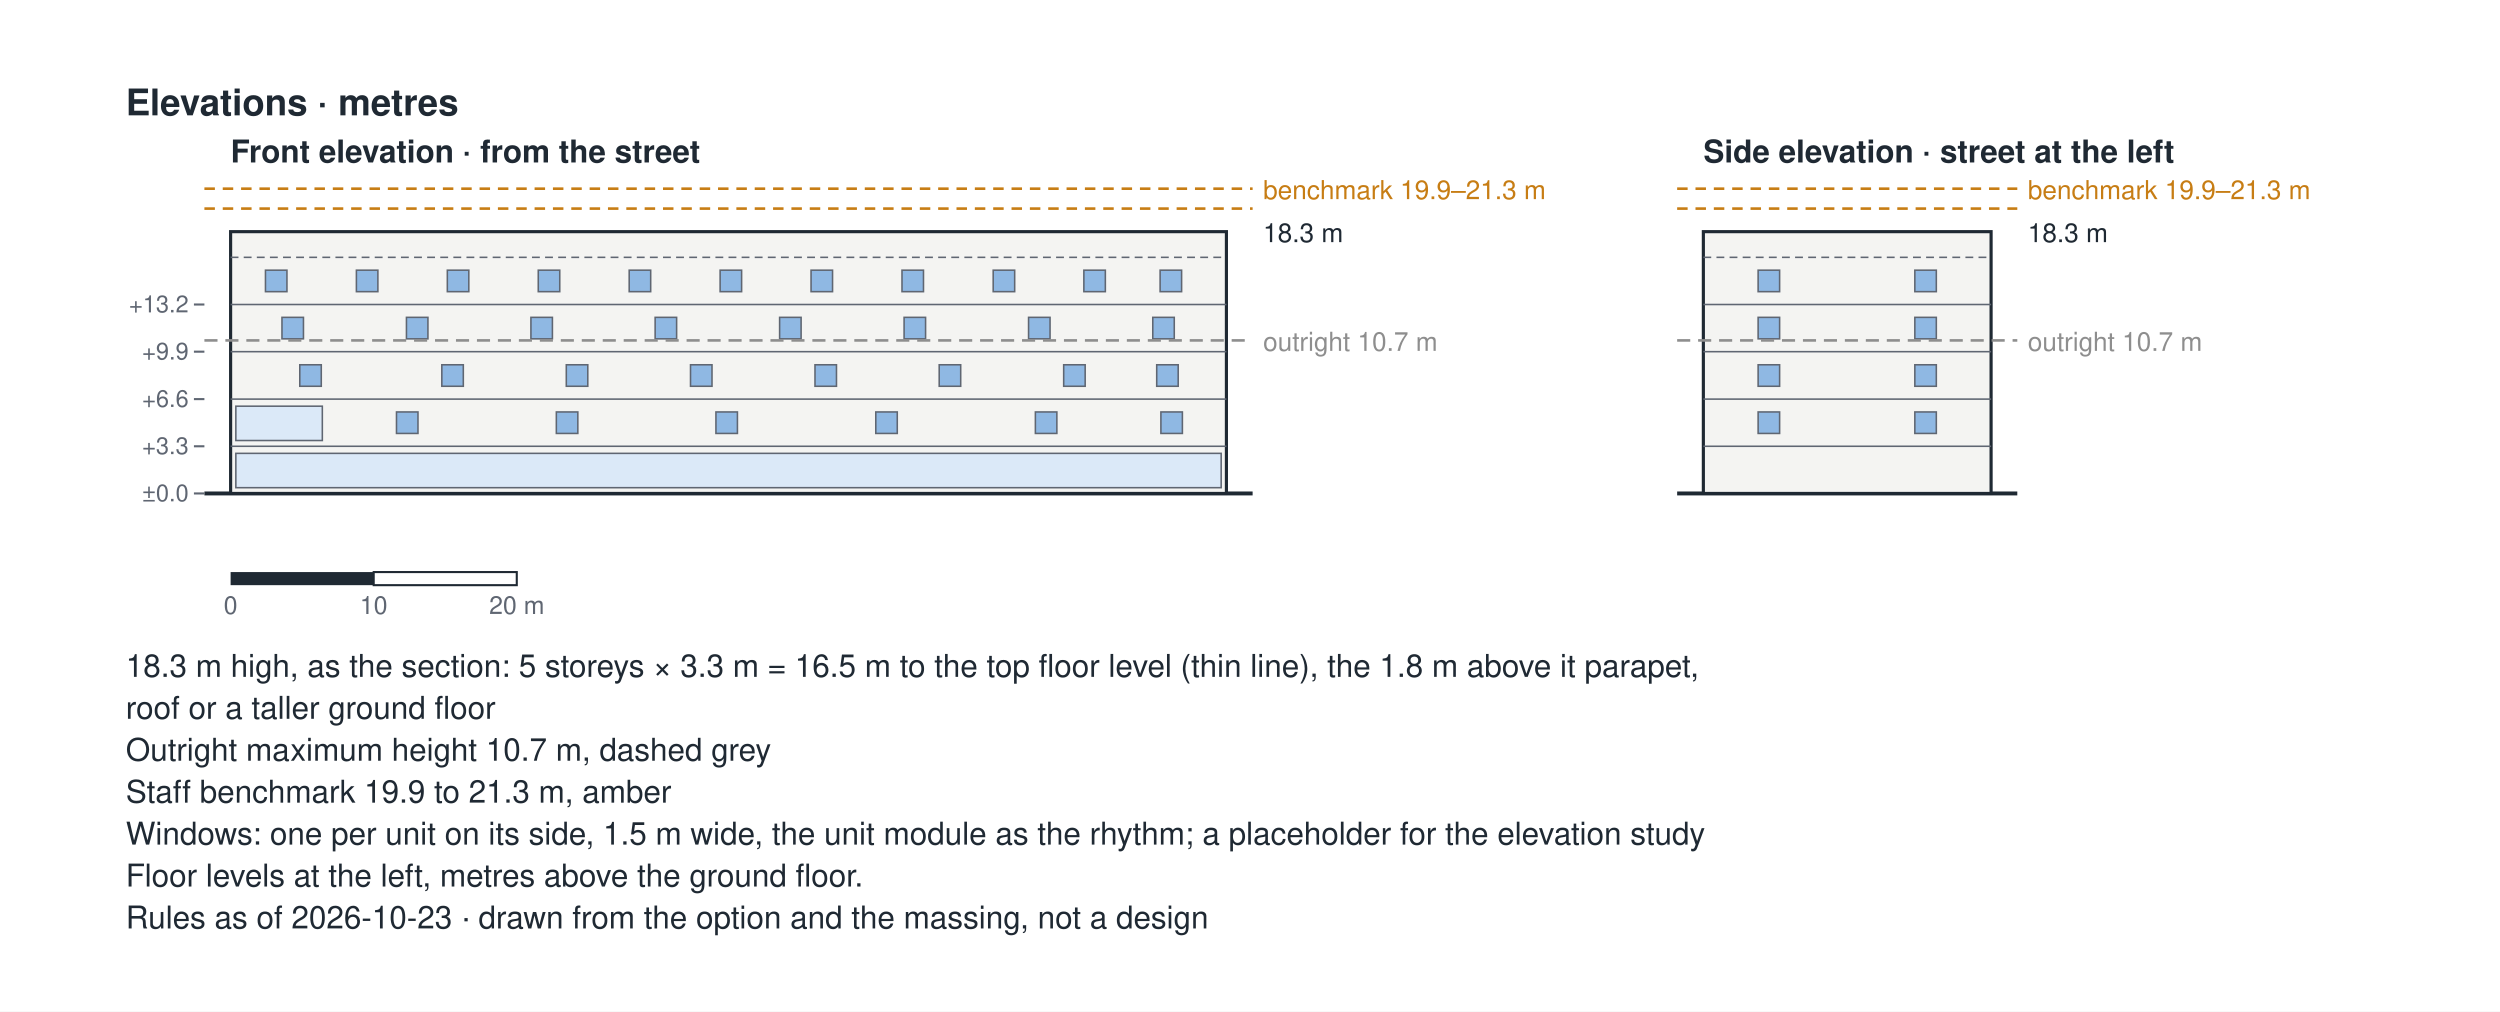
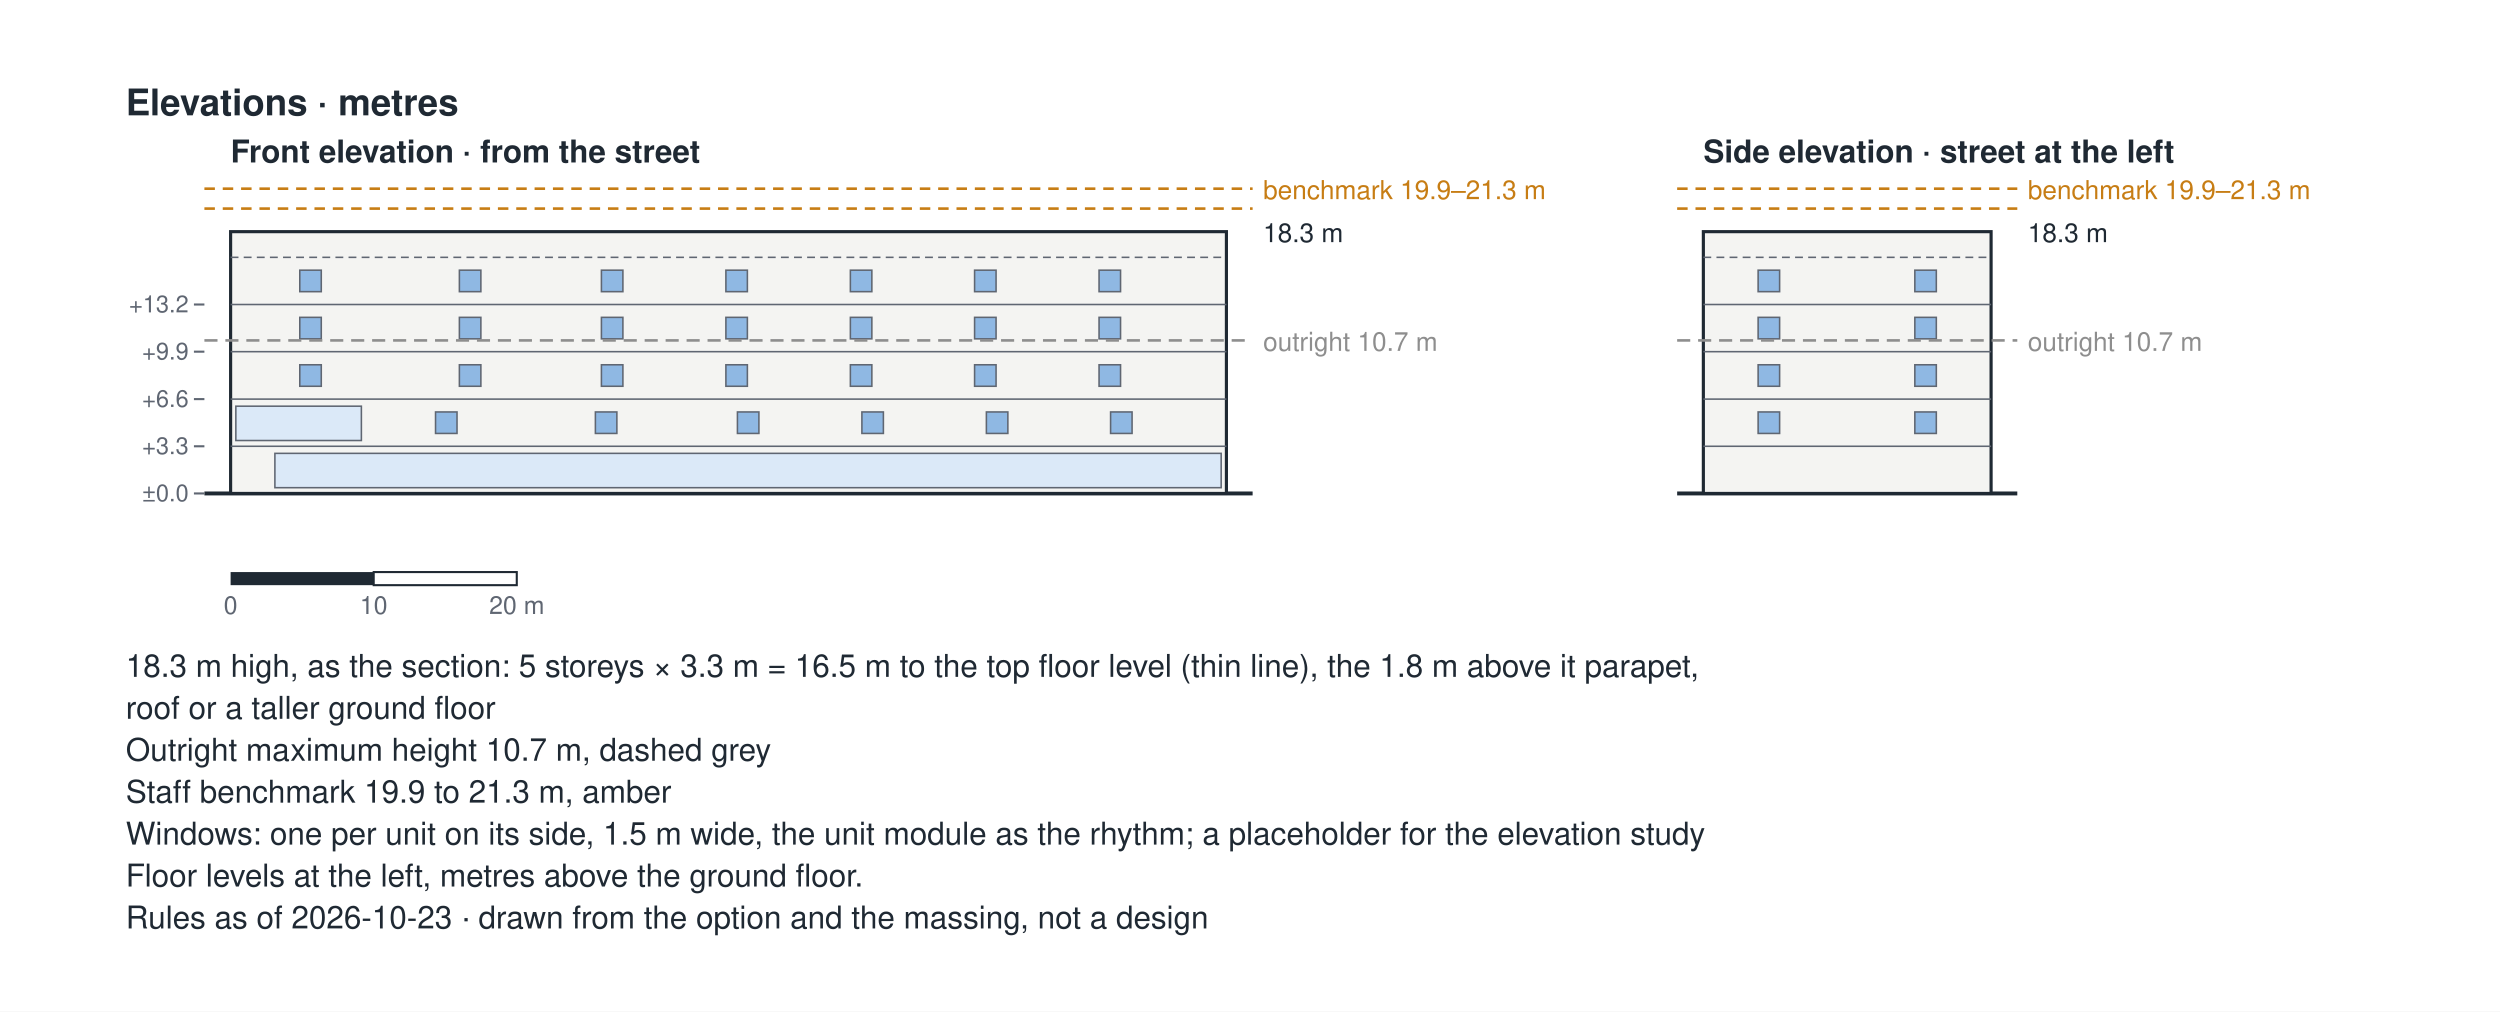
<svg xmlns="http://www.w3.org/2000/svg" width="954" height="386" viewBox="0 0 954 386" font-family="IBM Plex Sans, Helvetica, Arial, sans-serif" font-size="12" fill="#1f2933" role="img" aria-label="Preliminary elevations">
  <rect width="100%" height="100%" fill="#ffffff" />
  <text x="48" y="44" font-size="14" font-weight="600">Elevations · metres</text>
  <text x="88.0" y="62.0" font-size="12" font-weight="600">Front elevation · from the street</text>
  <line x1="78.0" y1="188.3" x2="478.0" y2="188.3" stroke="#1f2933" stroke-width="1.5" />
  <rect x="88.0" y="88.4" width="380.0" height="99.9" fill="#f4f4f2" stroke="#1f2933" stroke-width="1.2" />
  <line x1="88.0" y1="98.2" x2="468.0" y2="98.2" stroke="#5f6672" stroke-width="0.6" stroke-dasharray="3 2" />
-   <rect x="90.0" y="173.0" width="376.0" height="13.1" fill="#dbe9f8" stroke="#5f6672" stroke-width="0.6" />
+   <rect x="104.9" y="173.0" width="361.1" height="13.1" fill="#dbe9f8" stroke="#5f6672" stroke-width="0.6" />
  <line x1="88.0" y1="170.3" x2="468.0" y2="170.3" stroke="#5f6672" stroke-width="0.6" />
-   <rect x="90.0" y="155.0" width="33.0" height="13.1" fill="#dbe9f8" stroke="#5f6672" stroke-width="0.6" />
-   <rect x="151.3" y="157.2" width="8.2" height="8.2" fill="#8fb8e3" stroke="#5f6672" stroke-width="0.6" />
-   <rect x="212.3" y="157.2" width="8.2" height="8.2" fill="#8fb8e3" stroke="#5f6672" stroke-width="0.6" />
-   <rect x="273.2" y="157.2" width="8.2" height="8.2" fill="#8fb8e3" stroke="#5f6672" stroke-width="0.6" />
-   <rect x="334.2" y="157.2" width="8.2" height="8.2" fill="#8fb8e3" stroke="#5f6672" stroke-width="0.6" />
-   <rect x="395.1" y="157.2" width="8.2" height="8.2" fill="#8fb8e3" stroke="#5f6672" stroke-width="0.6" />
-   <rect x="443.0" y="157.2" width="8.2" height="8.2" fill="#8fb8e3" stroke="#5f6672" stroke-width="0.6" />
+   <rect x="90.0" y="155.0" width="47.9" height="13.1" fill="#dbe9f8" stroke="#5f6672" stroke-width="0.6" />
+   <rect x="166.2" y="157.2" width="8.2" height="8.2" fill="#8fb8e3" stroke="#5f6672" stroke-width="0.6" />
+   <rect x="227.2" y="157.2" width="8.2" height="8.2" fill="#8fb8e3" stroke="#5f6672" stroke-width="0.6" />
+   <rect x="281.4" y="157.2" width="8.2" height="8.2" fill="#8fb8e3" stroke="#5f6672" stroke-width="0.6" />
+   <rect x="328.9" y="157.2" width="8.2" height="8.2" fill="#8fb8e3" stroke="#5f6672" stroke-width="0.6" />
+   <rect x="376.4" y="157.2" width="8.2" height="8.2" fill="#8fb8e3" stroke="#5f6672" stroke-width="0.6" />
+   <rect x="423.8" y="157.2" width="8.2" height="8.2" fill="#8fb8e3" stroke="#5f6672" stroke-width="0.6" />
  <line x1="88.0" y1="152.3" x2="468.0" y2="152.3" stroke="#5f6672" stroke-width="0.6" />
  <rect x="114.4" y="139.2" width="8.2" height="8.2" fill="#8fb8e3" stroke="#5f6672" stroke-width="0.6" />
-   <rect x="168.6" y="139.2" width="8.2" height="8.2" fill="#8fb8e3" stroke="#5f6672" stroke-width="0.6" />
-   <rect x="216.1" y="139.2" width="8.2" height="8.2" fill="#8fb8e3" stroke="#5f6672" stroke-width="0.6" />
-   <rect x="263.5" y="139.2" width="8.2" height="8.2" fill="#8fb8e3" stroke="#5f6672" stroke-width="0.6" />
-   <rect x="311.0" y="139.2" width="8.2" height="8.2" fill="#8fb8e3" stroke="#5f6672" stroke-width="0.6" />
-   <rect x="358.4" y="139.2" width="8.2" height="8.2" fill="#8fb8e3" stroke="#5f6672" stroke-width="0.6" />
-   <rect x="405.9" y="139.2" width="8.2" height="8.2" fill="#8fb8e3" stroke="#5f6672" stroke-width="0.6" />
-   <rect x="441.4" y="139.2" width="8.2" height="8.2" fill="#8fb8e3" stroke="#5f6672" stroke-width="0.6" />
+   <rect x="175.3" y="139.2" width="8.2" height="8.2" fill="#8fb8e3" stroke="#5f6672" stroke-width="0.6" />
+   <rect x="229.5" y="139.2" width="8.2" height="8.2" fill="#8fb8e3" stroke="#5f6672" stroke-width="0.6" />
+   <rect x="277.0" y="139.2" width="8.2" height="8.2" fill="#8fb8e3" stroke="#5f6672" stroke-width="0.6" />
+   <rect x="324.5" y="139.2" width="8.2" height="8.2" fill="#8fb8e3" stroke="#5f6672" stroke-width="0.6" />
+   <rect x="371.9" y="139.2" width="8.2" height="8.2" fill="#8fb8e3" stroke="#5f6672" stroke-width="0.6" />
+   <rect x="419.4" y="139.2" width="8.2" height="8.2" fill="#8fb8e3" stroke="#5f6672" stroke-width="0.6" />
  <line x1="88.0" y1="134.2" x2="468.0" y2="134.2" stroke="#5f6672" stroke-width="0.6" />
-   <rect x="107.6" y="121.1" width="8.2" height="8.2" fill="#8fb8e3" stroke="#5f6672" stroke-width="0.6" />
-   <rect x="155.1" y="121.1" width="8.2" height="8.2" fill="#8fb8e3" stroke="#5f6672" stroke-width="0.6" />
-   <rect x="202.6" y="121.1" width="8.2" height="8.2" fill="#8fb8e3" stroke="#5f6672" stroke-width="0.6" />
-   <rect x="250.0" y="121.1" width="8.2" height="8.2" fill="#8fb8e3" stroke="#5f6672" stroke-width="0.6" />
-   <rect x="297.5" y="121.1" width="8.2" height="8.2" fill="#8fb8e3" stroke="#5f6672" stroke-width="0.6" />
-   <rect x="345.0" y="121.1" width="8.2" height="8.2" fill="#8fb8e3" stroke="#5f6672" stroke-width="0.6" />
-   <rect x="392.5" y="121.1" width="8.2" height="8.2" fill="#8fb8e3" stroke="#5f6672" stroke-width="0.6" />
-   <rect x="439.9" y="121.1" width="8.2" height="8.2" fill="#8fb8e3" stroke="#5f6672" stroke-width="0.6" />
+   <rect x="114.4" y="121.1" width="8.2" height="8.2" fill="#8fb8e3" stroke="#5f6672" stroke-width="0.6" />
+   <rect x="175.3" y="121.1" width="8.2" height="8.2" fill="#8fb8e3" stroke="#5f6672" stroke-width="0.6" />
+   <rect x="229.5" y="121.1" width="8.2" height="8.2" fill="#8fb8e3" stroke="#5f6672" stroke-width="0.6" />
+   <rect x="277.0" y="121.1" width="8.2" height="8.2" fill="#8fb8e3" stroke="#5f6672" stroke-width="0.6" />
+   <rect x="324.5" y="121.1" width="8.2" height="8.2" fill="#8fb8e3" stroke="#5f6672" stroke-width="0.6" />
+   <rect x="371.9" y="121.1" width="8.2" height="8.2" fill="#8fb8e3" stroke="#5f6672" stroke-width="0.6" />
+   <rect x="419.4" y="121.1" width="8.2" height="8.2" fill="#8fb8e3" stroke="#5f6672" stroke-width="0.6" />
  <line x1="88.0" y1="116.2" x2="468.0" y2="116.2" stroke="#5f6672" stroke-width="0.6" />
-   <rect x="101.3" y="103.1" width="8.2" height="8.2" fill="#8fb8e3" stroke="#5f6672" stroke-width="0.6" />
-   <rect x="136.0" y="103.1" width="8.2" height="8.2" fill="#8fb8e3" stroke="#5f6672" stroke-width="0.6" />
-   <rect x="170.7" y="103.1" width="8.2" height="8.2" fill="#8fb8e3" stroke="#5f6672" stroke-width="0.6" />
-   <rect x="205.4" y="103.1" width="8.2" height="8.2" fill="#8fb8e3" stroke="#5f6672" stroke-width="0.6" />
-   <rect x="240.1" y="103.1" width="8.2" height="8.2" fill="#8fb8e3" stroke="#5f6672" stroke-width="0.6" />
-   <rect x="274.8" y="103.1" width="8.2" height="8.2" fill="#8fb8e3" stroke="#5f6672" stroke-width="0.6" />
-   <rect x="309.5" y="103.1" width="8.2" height="8.2" fill="#8fb8e3" stroke="#5f6672" stroke-width="0.6" />
-   <rect x="344.2" y="103.1" width="8.2" height="8.2" fill="#8fb8e3" stroke="#5f6672" stroke-width="0.6" />
-   <rect x="379.0" y="103.1" width="8.2" height="8.2" fill="#8fb8e3" stroke="#5f6672" stroke-width="0.6" />
-   <rect x="413.6" y="103.1" width="8.2" height="8.2" fill="#8fb8e3" stroke="#5f6672" stroke-width="0.6" />
-   <rect x="442.7" y="103.1" width="8.2" height="8.2" fill="#8fb8e3" stroke="#5f6672" stroke-width="0.6" />
+   <rect x="114.4" y="103.1" width="8.2" height="8.2" fill="#8fb8e3" stroke="#5f6672" stroke-width="0.6" />
+   <rect x="175.3" y="103.1" width="8.2" height="8.2" fill="#8fb8e3" stroke="#5f6672" stroke-width="0.6" />
+   <rect x="229.5" y="103.1" width="8.2" height="8.2" fill="#8fb8e3" stroke="#5f6672" stroke-width="0.6" />
+   <rect x="277.0" y="103.1" width="8.2" height="8.2" fill="#8fb8e3" stroke="#5f6672" stroke-width="0.6" />
+   <rect x="324.5" y="103.1" width="8.2" height="8.2" fill="#8fb8e3" stroke="#5f6672" stroke-width="0.6" />
+   <rect x="371.9" y="103.1" width="8.2" height="8.2" fill="#8fb8e3" stroke="#5f6672" stroke-width="0.6" />
+   <rect x="419.4" y="103.1" width="8.2" height="8.2" fill="#8fb8e3" stroke="#5f6672" stroke-width="0.6" />
  <line x1="78.0" y1="129.9" x2="478.0" y2="129.9" stroke="#8e8e8e" stroke-width="1" stroke-dasharray="5 3" />
  <line x1="78.0" y1="79.6" x2="478.0" y2="79.6" stroke="#c77d14" stroke-width="1" stroke-dasharray="4 3" />
  <line x1="78.0" y1="72.0" x2="478.0" y2="72.0" stroke="#c77d14" stroke-width="1" stroke-dasharray="4 3" />
  <text x="482.0" y="76.0" font-size="10" fill="#c77d14">benchmark 19.9–21.3 m</text>
  <text x="482.0" y="92.4" font-size="10" fill="#1f2933">18.3 m</text>
  <text x="482.0" y="133.9" font-size="10" fill="#8e8e8e">outright 10.7 m</text>
  <text x="650.0" y="62.0" font-size="12" font-weight="600">Side elevation · street at the left</text>
  <line x1="640.0" y1="188.3" x2="769.8" y2="188.3" stroke="#1f2933" stroke-width="1.5" />
  <rect x="650.0" y="88.4" width="109.8" height="99.9" fill="#f4f4f2" stroke="#1f2933" stroke-width="1.2" />
  <line x1="650.0" y1="98.2" x2="759.8" y2="98.2" stroke="#5f6672" stroke-width="0.6" stroke-dasharray="3 2" />
  <line x1="650.0" y1="170.3" x2="759.8" y2="170.3" stroke="#5f6672" stroke-width="0.6" />
  <rect x="670.9" y="157.2" width="8.2" height="8.2" fill="#8fb8e3" stroke="#5f6672" stroke-width="0.6" />
  <rect x="730.7" y="157.2" width="8.2" height="8.2" fill="#8fb8e3" stroke="#5f6672" stroke-width="0.6" />
  <line x1="650.0" y1="152.3" x2="759.8" y2="152.3" stroke="#5f6672" stroke-width="0.6" />
  <rect x="670.9" y="139.2" width="8.2" height="8.2" fill="#8fb8e3" stroke="#5f6672" stroke-width="0.6" />
  <rect x="730.7" y="139.2" width="8.2" height="8.2" fill="#8fb8e3" stroke="#5f6672" stroke-width="0.6" />
  <line x1="650.0" y1="134.2" x2="759.8" y2="134.2" stroke="#5f6672" stroke-width="0.6" />
  <rect x="670.9" y="121.1" width="8.2" height="8.2" fill="#8fb8e3" stroke="#5f6672" stroke-width="0.6" />
  <rect x="730.7" y="121.1" width="8.2" height="8.2" fill="#8fb8e3" stroke="#5f6672" stroke-width="0.6" />
  <line x1="650.0" y1="116.2" x2="759.8" y2="116.2" stroke="#5f6672" stroke-width="0.6" />
  <rect x="670.9" y="103.1" width="8.2" height="8.2" fill="#8fb8e3" stroke="#5f6672" stroke-width="0.6" />
  <rect x="730.7" y="103.1" width="8.2" height="8.2" fill="#8fb8e3" stroke="#5f6672" stroke-width="0.6" />
  <line x1="640.0" y1="129.9" x2="769.8" y2="129.9" stroke="#8e8e8e" stroke-width="1" stroke-dasharray="5 3" />
  <line x1="640.0" y1="79.6" x2="769.8" y2="79.6" stroke="#c77d14" stroke-width="1" stroke-dasharray="4 3" />
  <line x1="640.0" y1="72.0" x2="769.8" y2="72.0" stroke="#c77d14" stroke-width="1" stroke-dasharray="4 3" />
  <text x="773.8" y="76.0" font-size="10" fill="#c77d14">benchmark 19.9–21.3 m</text>
  <text x="773.8" y="92.4" font-size="10" fill="#1f2933">18.3 m</text>
  <text x="773.8" y="133.9" font-size="10" fill="#8e8e8e">outright 10.7 m</text>
  <line x1="74.0" y1="188.3" x2="78.0" y2="188.3" stroke="#5f6672" stroke-width="0.8" />
  <text x="72.0" y="191.3" font-size="9" text-anchor="end" fill="#5f6672">±0.0</text>
  <line x1="74.0" y1="170.3" x2="78.0" y2="170.3" stroke="#5f6672" stroke-width="0.8" />
  <text x="72.0" y="173.3" font-size="9" text-anchor="end" fill="#5f6672">+3.3</text>
  <line x1="74.0" y1="152.3" x2="78.0" y2="152.3" stroke="#5f6672" stroke-width="0.8" />
  <text x="72.0" y="155.3" font-size="9" text-anchor="end" fill="#5f6672">+6.6</text>
  <line x1="74.0" y1="134.2" x2="78.0" y2="134.2" stroke="#5f6672" stroke-width="0.8" />
  <text x="72.0" y="137.2" font-size="9" text-anchor="end" fill="#5f6672">+9.9</text>
  <line x1="74.0" y1="116.2" x2="78.0" y2="116.2" stroke="#5f6672" stroke-width="0.8" />
  <text x="72.0" y="119.2" font-size="9" text-anchor="end" fill="#5f6672">+13.2</text>
  <rect x="88.0" y="218.3" width="54.6" height="5" fill="#1f2933" />
  <rect x="142.6" y="218.3" width="54.6" height="5" fill="#ffffff" stroke="#1f2933" stroke-width="0.8" />
  <text x="88.0" y="234.3" font-size="9.5" text-anchor="middle" fill="#5f6672">0</text>
  <text x="142.6" y="234.3" font-size="9.5" text-anchor="middle" fill="#5f6672">10</text>
  <text x="197.2" y="234.3" font-size="9.5" text-anchor="middle" fill="#5f6672">20 m</text>
  <text x="48.0" y="258.3" font-size="12" fill="#1f2933">18.3 m high, as the section: 5 storeys × 3.3 m = 16.5 m to the top floor level (thin line), the 1.8 m above it parapet,</text>
  <text x="48.0" y="274.3" font-size="12" fill="#1f2933">roof or a taller ground floor</text>
  <text x="48.0" y="290.3" font-size="12" fill="#1f2933">Outright maximum height 10.7 m, dashed grey</text>
  <text x="48.0" y="306.3" font-size="12" fill="#1f2933">Staff benchmark 19.9 to 21.3 m, amber</text>
  <text x="48.0" y="322.3" font-size="12" fill="#1f2933">Windows: one per unit on its side, 1.5 m wide, the unit module as the rhythm; a placeholder for the elevation study</text>
  <text x="48.0" y="338.3" font-size="12" fill="#1f2933">Floor levels at the left, metres above the ground floor.</text>
  <text x="48.0" y="354.3" font-size="12" fill="#1f2933">Rules as of 2026-10-23 · drawn from the option and the massing, not a design</text>
</svg>
